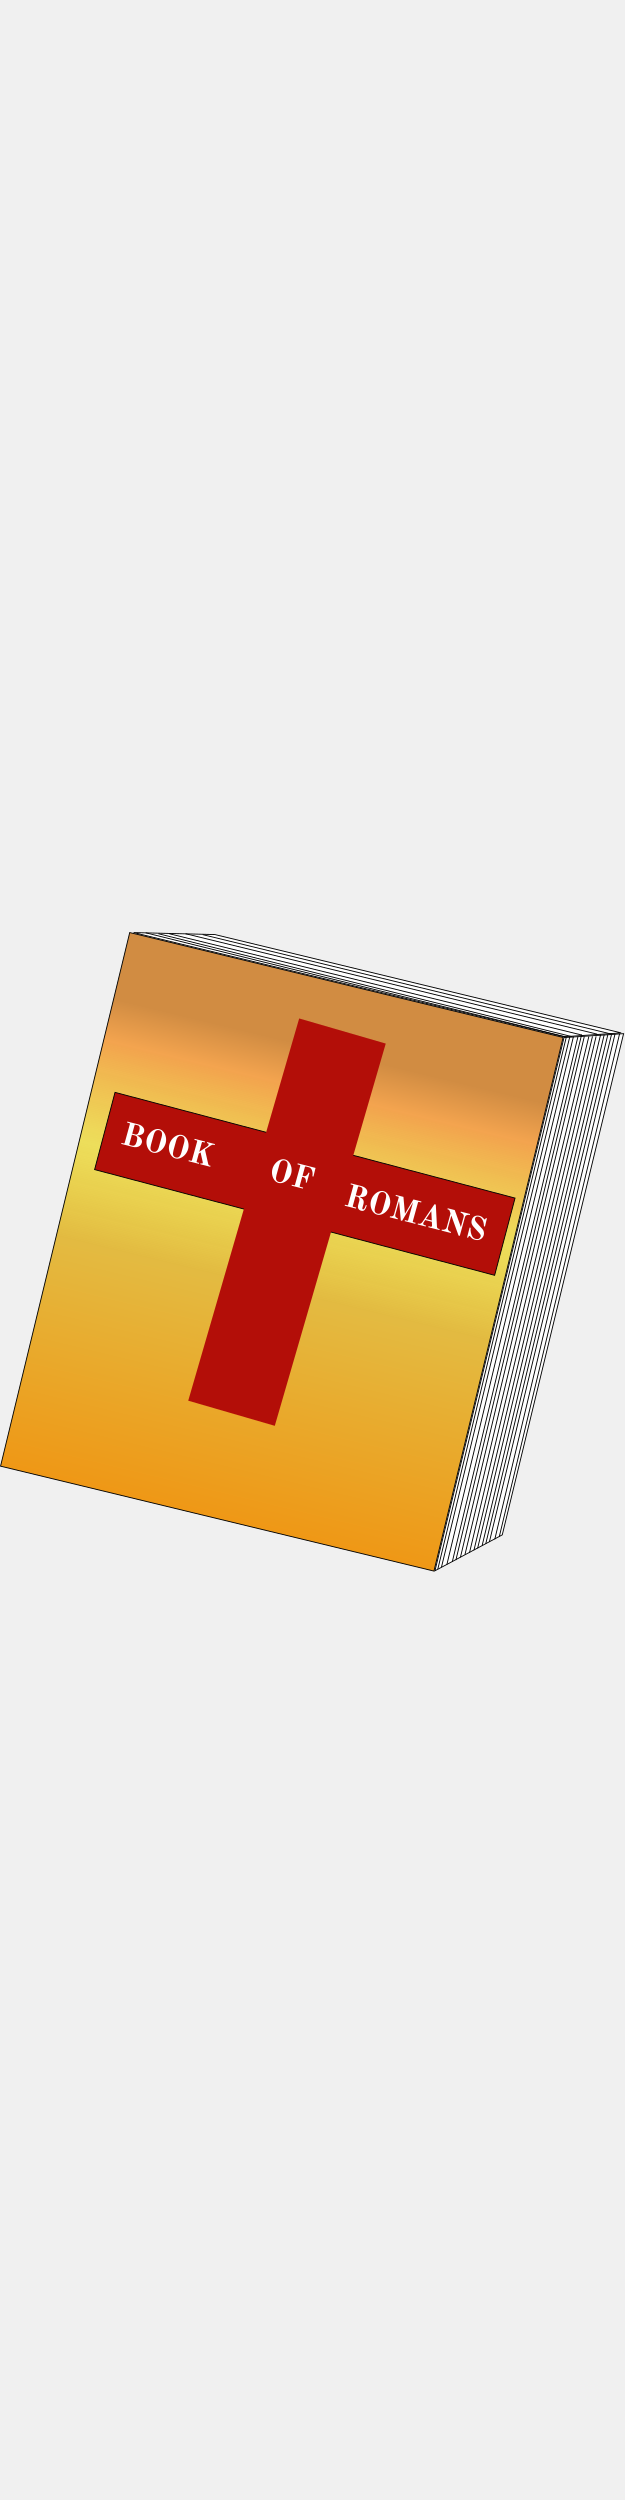
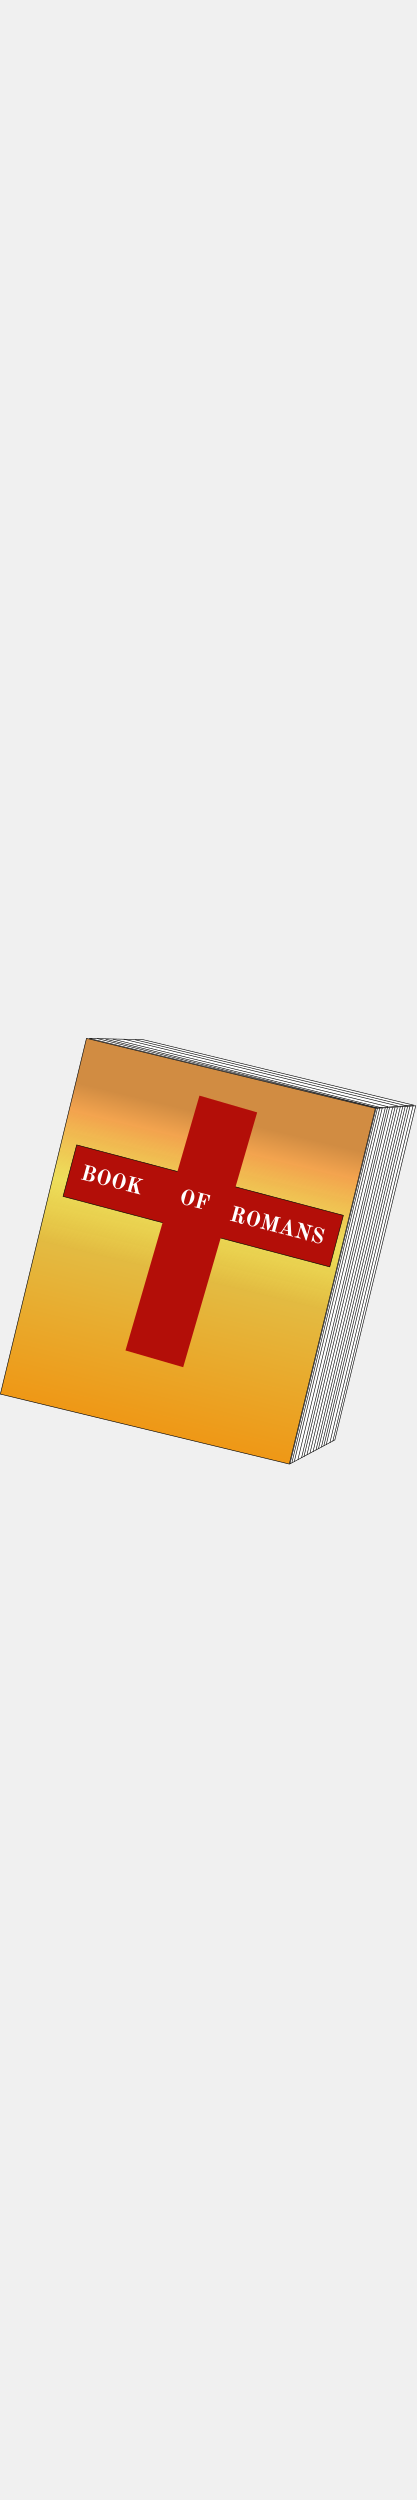
- <svg xmlns="http://www.w3.org/2000/svg" width="100" height="400" viewBox="0 0 691 742" fill="none">
+ <svg xmlns="http://www.w3.org/2000/svg" width="100" height="600" viewBox="0 0 691 742" fill="none">
  <rect x="143.411" y="20.042" width="493" height="607" transform="rotate(13.6074 143.411 20.0421)" fill="url(#paint0_linear_0_1)" fill-opacity="0.97" stroke="black" />
  <path d="M147.708 20.053L237.586 22.261L686.784 130.995L623.22 135.157L147.708 20.053Z" fill="white" stroke="black" />
  <path d="M480.882 725.629L623.576 136.136L689.44 131.823L555.315 685.917L480.882 725.629Z" fill="white" stroke="black" />
  <path d="M676.043 132.826L646.505 255.575L541.043 693.826" stroke="black" />
  <path d="M643.043 132.826L612.629 259.951L504.043 713.826" stroke="black" />
  <path d="M634.043 134.826L603.41 262.607L494.043 718.826" stroke="black" />
  <path d="M639.043 134.826L608.629 261.951L500.043 715.826" stroke="black" />
  <path d="M672.043 132.826L642.505 256.012L537.043 695.826" stroke="black" />
  <path d="M668.043 132.826L638.505 256.45L533.043 697.826" stroke="black" />
  <path d="M664.043 132.826L634.286 257.107L528.043 700.826" stroke="black" />
  <path d="M659.043 134.826L629.505 259.107L524.043 702.826" stroke="black" />
  <path d="M651.043 134.826L621.067 260.201L514.043 707.826" stroke="black" />
  <path d="M685.043 131.826L655.942 253.481L552.043 687.826" stroke="black" />
  <path d="M680.043 131.826L650.942 254.137L547.043 690.826" stroke="black" />
  <path d="M630.043 134.826L598.973 263.264L488.043 721.826" stroke="black" />
  <path d="M626.043 135.826L594.973 264.483L484.043 723.826" stroke="black" />
  <path d="M655.043 134.826L625.286 259.763L519.043 705.826" stroke="black" />
  <path d="M646.043 134.826L616.067 260.857L509.043 710.826" stroke="black" />
  <line x1="175.164" y1="21.341" x2="633.164" y2="135.341" stroke="black" />
  <line x1="161.163" y1="20.341" x2="625.163" y2="135.341" stroke="black" />
  <line x1="187.162" y1="21.341" x2="643.162" y2="133.341" stroke="black" />
  <line x1="205.161" y1="21.34" x2="660.161" y2="132.34" stroke="black" />
  <line x1="224.161" y1="22.34" x2="676.161" y2="132.34" stroke="black" />
  <rect x="127.17" y="196.741" width="457.425" height="88.295" transform="rotate(14.8033 127.17 196.741)" fill="#B30E08" stroke="black" />
  <rect x="330.779" y="115" width="99.651" height="440.055" transform="rotate(16.1877 330.779 115)" fill="#B30E08" />
  <path d="M134.343 252.591L136.784 253.219C137.109 253.302 137.346 253.301 137.494 253.215C137.649 253.106 137.767 252.902 137.85 252.601L143.592 231.778C143.681 231.454 143.683 231.219 143.599 231.074C143.515 230.928 143.31 230.813 142.984 230.73L140.544 230.102L140.85 228.992L153.123 232.147C154.494 232.499 155.703 233.083 156.748 233.896C157.816 234.716 158.586 235.67 159.058 236.757C159.536 237.822 159.619 238.921 159.306 240.054C158.885 241.581 157.975 242.673 156.574 243.329C155.173 243.985 153.587 244.32 151.816 244.335L151.759 244.544C152.783 244.98 153.733 245.596 154.609 246.391C155.515 247.169 156.187 248.073 156.625 249.102C157.063 250.132 157.126 251.213 156.813 252.347C156.424 253.758 155.717 254.877 154.693 255.704C153.668 256.531 152.455 257.049 151.053 257.259C149.681 257.451 148.251 257.356 146.763 256.973L134.037 253.702L134.343 252.591ZM149.395 243.23C150.65 243.553 151.62 243.331 152.304 242.565C152.994 241.777 153.585 240.492 154.076 238.71C154.491 237.206 154.546 235.969 154.241 234.999C153.942 234.005 153.328 233.389 152.398 233.15L149.818 232.487C149.516 232.409 149.279 232.41 149.108 232.49C148.96 232.576 148.841 232.78 148.752 233.104L146.187 242.405L149.395 243.23ZM145.989 255.585C147.22 255.902 148.25 255.733 149.078 255.078C149.935 254.407 150.654 253.018 151.235 250.913C151.815 248.807 151.903 247.269 151.499 246.298C151.124 245.31 150.321 244.657 149.089 244.341L145.881 243.516L143.01 253.927C142.928 254.228 142.925 254.463 143.003 254.632C143.111 254.783 143.315 254.898 143.618 254.975L145.989 255.585ZM169.218 263.415C167.428 262.955 165.9 261.905 164.635 260.267C163.392 258.634 162.569 256.701 162.164 254.466C161.766 252.208 161.87 249.98 162.476 247.782C163.082 245.584 164.136 243.613 165.638 241.868C167.146 240.1 168.859 238.806 170.778 237.986C172.72 237.172 174.586 236.995 176.375 237.455C178.165 237.916 179.681 238.962 180.924 240.594C182.19 242.233 183.021 244.181 183.42 246.439C183.824 248.674 183.723 250.89 183.117 253.088C182.511 255.286 181.454 257.269 179.946 259.037C178.444 260.782 176.723 262.061 174.781 262.875C172.862 263.695 171.008 263.875 169.218 263.415ZM169.524 262.304C170.942 262.669 172.163 262.438 173.188 261.611C174.242 260.767 175.097 259.153 175.754 256.77L178.625 246.359C179.282 243.976 179.368 242.176 178.881 240.961C178.424 239.729 177.487 238.93 176.069 238.566C174.651 238.201 173.415 238.441 172.361 239.285C171.337 240.112 170.496 241.717 169.839 244.1L166.968 254.511C166.311 256.895 166.211 258.702 166.668 259.935C167.154 261.15 168.106 261.94 169.524 262.304ZM194.04 269.796C192.25 269.336 190.722 268.286 189.456 266.648C188.214 265.015 187.39 263.082 186.986 260.847C186.588 258.589 186.692 256.361 187.298 254.163C187.904 251.965 188.958 249.994 190.46 248.249C191.968 246.481 193.681 245.187 195.6 244.367C197.542 243.553 199.407 243.376 201.197 243.836C202.987 244.297 204.503 245.343 205.746 246.975C207.011 248.614 207.843 250.562 208.241 252.82C208.646 255.055 208.545 257.271 207.939 259.469C207.333 261.667 206.276 263.65 204.768 265.418C203.266 267.163 201.544 268.442 199.602 269.256C197.684 270.076 195.829 270.256 194.04 269.796ZM194.346 268.685C195.764 269.05 196.985 268.819 198.009 267.992C199.064 267.148 199.919 265.534 200.576 263.151L203.447 252.74C204.104 250.357 204.189 248.557 203.703 247.342C203.246 246.11 202.309 245.311 200.891 244.947C199.473 244.582 198.237 244.822 197.183 245.666C196.158 246.493 195.318 248.098 194.661 250.481L191.79 260.892C191.133 263.276 191.033 265.083 191.489 266.316C191.976 267.531 192.928 268.321 194.346 268.685ZM208.741 271.717L211.181 272.344C211.507 272.428 211.743 272.427 211.892 272.341C212.046 272.232 212.165 272.027 212.248 271.726L217.989 250.903C218.078 250.579 218.081 250.345 217.997 250.199C217.912 250.054 217.707 249.939 217.382 249.855L214.941 249.228L215.247 248.117L226.684 251.057L226.377 252.168L224.216 251.612C223.914 251.534 223.677 251.535 223.505 251.615C223.357 251.701 223.239 251.906 223.149 252.23L220.317 262.503L229.19 256.458C229.617 256.172 229.924 255.916 230.11 255.692C230.326 255.45 230.482 255.156 230.578 254.808C230.693 254.392 230.672 254.015 230.516 253.678C230.36 253.34 230.097 253.124 229.725 253.028L228.713 252.768L229.02 251.658L237.632 253.872L237.325 254.982L236.105 254.668C235.617 254.543 235.058 254.585 234.427 254.795C233.827 254.987 233.262 255.275 232.733 255.66L226.578 259.838L230.116 275.576C230.259 276.233 230.438 276.712 230.653 277.015C230.875 277.295 231.253 277.504 231.787 277.641L232.729 277.883L232.422 278.994L221.474 276.179L221.781 275.069L223.175 275.427C223.384 275.481 223.578 275.457 223.756 275.354C223.94 275.228 224.057 275.072 224.108 274.887C224.147 274.748 224.165 274.592 224.163 274.418C224.191 274.227 224.194 274.079 224.173 273.974L221.759 263.096L219.791 264.411L217.408 273.053C217.325 273.354 217.322 273.588 217.4 273.757C217.508 273.909 217.713 274.023 218.015 274.101L220.177 274.657L219.871 275.767L208.434 272.827L208.741 271.717Z" fill="white" />
  <path d="M307.988 296.87C306.199 296.41 304.671 295.36 303.405 293.722C302.163 292.089 301.339 290.156 300.935 287.921C300.537 285.663 300.641 283.435 301.247 281.237C301.853 279.039 302.907 277.068 304.408 275.323C305.916 273.555 307.63 272.261 309.548 271.441C311.49 270.627 313.356 270.45 315.146 270.911C316.936 271.371 318.452 272.417 319.694 274.05C320.96 275.688 321.792 277.636 322.19 279.894C322.594 282.129 322.494 284.345 321.888 286.543C321.282 288.741 320.225 290.724 318.717 292.492C317.215 294.237 315.493 295.516 313.551 296.33C311.632 297.15 309.778 297.33 307.988 296.87ZM308.295 295.759C309.713 296.124 310.934 295.893 311.958 295.066C313.012 294.222 313.868 292.608 314.525 290.225L317.396 279.814C318.053 277.431 318.138 275.632 317.652 274.416C317.195 273.184 316.258 272.386 314.84 272.021C313.422 271.657 312.186 271.896 311.132 272.74C310.107 273.567 309.266 275.172 308.609 277.555L305.739 287.967C305.082 290.35 304.981 292.157 305.438 293.39C305.925 294.605 306.877 295.395 308.295 295.759ZM322.689 298.791L325.13 299.418C325.455 299.502 325.692 299.501 325.84 299.415C325.995 299.306 326.113 299.101 326.196 298.8L331.938 277.977C332.027 277.654 332.03 277.419 331.945 277.273C331.861 277.128 331.656 277.013 331.331 276.929L328.89 276.302L329.196 275.191L348.861 280.247L346.518 289.828L345.402 289.541C345.453 289.356 345.509 288.701 345.57 287.577C345.631 286.453 345.581 285.461 345.42 284.602C345.219 283.436 344.802 282.375 344.169 281.419C343.56 280.47 342.744 279.863 341.721 279.6L338.164 278.686C337.862 278.609 337.625 278.61 337.454 278.689C337.306 278.775 337.187 278.98 337.098 279.304L334.457 288.883L336.235 289.34C336.863 289.501 337.514 289.396 338.189 289.024C338.864 288.653 339.455 288.136 339.961 287.473C340.497 286.793 340.857 286.118 341.042 285.447L342.158 285.734L339.163 296.596L338.047 296.309C338.239 295.615 338.274 294.856 338.152 294.032C338.061 293.191 337.818 292.447 337.423 291.801C337.029 291.154 336.518 290.75 335.891 290.589L334.112 290.132L331.357 300.127C331.274 300.428 331.271 300.663 331.349 300.831C331.457 300.983 331.662 301.097 331.964 301.175L335.137 301.991L334.83 303.101L322.383 299.901L322.689 298.791Z" fill="white" />
  <path d="M399.441 327.63C397.953 327.248 396.889 326.504 396.248 325.397C395.63 324.297 395.558 322.891 396.03 321.179L397.216 316.875C397.523 315.765 397.502 314.756 397.155 313.849C396.83 312.948 396.099 312.351 394.96 312.058L393.007 311.556L390.06 322.246C389.977 322.546 389.975 322.781 390.053 322.95C390.16 323.101 390.365 323.216 390.667 323.294L393.736 324.082L393.429 325.193L381.087 322.02L381.393 320.909L383.834 321.537C384.159 321.621 384.396 321.619 384.544 321.534C384.698 321.425 384.817 321.22 384.9 320.919L390.641 300.096C390.731 299.772 390.733 299.537 390.649 299.392C390.565 299.246 390.36 299.132 390.034 299.048L387.594 298.421L387.9 297.31L399.196 300.214C401.707 300.859 403.576 301.935 404.804 303.44C406.038 304.921 406.397 306.599 405.88 308.473C405.44 310.07 404.5 311.178 403.059 311.799C401.642 312.426 399.936 312.607 397.943 312.342L397.876 312.585C399.6 313.375 400.816 314.382 401.525 315.604C402.239 316.804 402.316 318.422 401.755 320.458L400.692 324.31C400.424 325.282 400.616 325.851 401.267 326.018C401.871 326.174 402.45 325.79 403.003 324.867C403.556 323.944 404.031 322.765 404.426 321.33L405.542 321.617C404.923 323.861 404.139 325.53 403.191 326.625C402.248 327.695 400.998 328.031 399.441 327.63ZM395.65 311.046C396.882 311.363 397.866 311.133 398.603 310.356C399.34 309.579 399.932 308.381 400.378 306.762C400.812 305.188 400.893 303.946 400.622 303.033C400.351 302.121 399.599 301.507 398.367 301.19L396.868 300.805C396.566 300.727 396.329 300.728 396.158 300.808C396.01 300.894 395.891 301.099 395.802 301.423L393.314 310.446L395.65 311.046ZM416.983 331.917C415.193 331.457 413.665 330.407 412.399 328.769C411.157 327.136 410.333 325.203 409.929 322.968C409.531 320.71 409.635 318.482 410.241 316.284C410.847 314.086 411.901 312.115 413.402 310.37C414.91 308.602 416.624 307.308 418.543 306.488C420.485 305.674 422.35 305.497 424.14 305.957C425.93 306.418 427.446 307.464 428.689 309.096C429.954 310.735 430.786 312.683 431.184 314.941C431.589 317.176 431.488 319.392 430.882 321.59C430.276 323.788 429.219 325.771 427.711 327.539C426.209 329.284 424.487 330.563 422.545 331.377C420.627 332.197 418.772 332.377 416.983 331.917ZM417.289 330.806C418.707 331.171 419.928 330.94 420.952 330.113C422.007 329.269 422.862 327.655 423.519 325.272L426.39 314.861C427.047 312.478 427.132 310.679 426.646 309.463C426.189 308.231 425.252 307.433 423.834 307.068C422.416 306.704 421.18 306.943 420.126 307.787C419.101 308.614 418.261 310.219 417.604 312.602L414.733 323.014C414.076 325.397 413.976 327.204 414.432 328.437C414.919 329.652 415.871 330.442 417.289 330.806ZM441.293 317.54L441.048 317.477L437.077 331.879C436.79 332.921 436.922 333.797 437.473 334.508C438.053 335.203 438.843 335.678 439.842 335.935L439.536 337.046L430.889 334.823L431.195 333.712C432.195 333.969 433.114 333.933 433.951 333.603C434.818 333.256 435.396 332.562 435.683 331.521L440.793 312.989C440.882 312.665 440.884 312.43 440.8 312.284C440.716 312.139 440.511 312.024 440.185 311.94L437.396 311.223L437.702 310.113L446.035 312.255L447.708 330.97L457.088 315.096L465.944 317.373L465.638 318.484L463.197 317.856C462.895 317.778 462.658 317.78 462.487 317.859C462.339 317.945 462.22 318.15 462.131 318.474L456.389 339.297C456.306 339.598 456.304 339.832 456.382 340.001C456.489 340.153 456.694 340.267 456.997 340.345L459.437 340.972L459.131 342.083L447.416 339.071L447.722 337.961L450.163 338.588C450.488 338.672 450.725 338.671 450.873 338.585C451.028 338.476 451.146 338.271 451.229 337.97L456.674 318.223L444.512 338.771L443.152 338.421L441.293 317.54ZM462.075 341.65L463.26 341.955C463.958 342.134 464.647 342.027 465.328 341.632C466.016 341.214 466.608 340.648 467.104 339.933L480.364 320.411L481.829 320.788L483.099 345.16C483.169 346.441 483.692 347.208 484.668 347.459L486.063 347.817L485.757 348.928L473.519 345.782L473.825 344.671L476.335 345.316C476.614 345.388 476.864 345.341 477.084 345.174C477.333 344.991 477.5 344.749 477.583 344.448C477.653 344.193 477.676 343.84 477.651 343.388L477.454 339.769L470.132 337.887L468.816 339.816C468.382 340.398 468.091 340.955 467.945 341.487C467.83 341.903 467.89 342.315 468.126 342.723C468.392 343.113 468.792 343.377 469.327 343.515L470.966 343.936L470.659 345.047L461.769 342.761L462.075 341.65ZM470.939 336.719L477.39 338.377L476.848 328.018L470.939 336.719ZM499.068 333.135L498.929 333.1L495.283 346.322C494.99 347.386 495.157 348.359 495.786 349.239C496.438 350.125 497.403 350.732 498.681 351.061L498.375 352.171L488.194 349.554L488.5 348.444C489.779 348.772 490.917 348.706 491.916 348.244C492.937 347.788 493.595 347.028 493.889 345.964L497.974 331.145C498.045 330.89 498.072 330.699 498.058 330.571C498.043 330.444 497.986 330.243 497.888 329.97L497.067 327.529C496.93 327.123 496.738 326.825 496.491 326.638C496.251 326.428 495.863 326.254 495.328 326.116L494.701 325.955L495.007 324.844L502.747 326.834L509.532 345.562L512.603 334.422C512.897 333.358 512.718 332.383 512.066 331.497C511.437 330.616 510.484 330.012 509.205 329.683L509.511 328.573L519.692 331.19L519.386 332.301C518.108 331.972 516.958 332.036 515.936 332.492C514.937 332.953 514.291 333.716 513.998 334.781L508.314 355.395L506.989 355.055L499.068 333.135ZM525.073 359.704C524.05 359.441 523.174 359.054 522.443 358.545C521.706 358.058 521.131 357.526 520.718 356.949C520.291 356.418 519.981 356.053 519.787 355.855C519.599 355.633 519.401 355.495 519.192 355.442C518.703 355.316 518.293 355.632 517.96 356.388L517.479 357.454L516.398 357.176L519.213 346.156L520.329 346.443C520.169 348.285 520.259 350.079 520.599 351.827C520.962 353.58 521.559 355.071 522.39 356.301C523.244 357.536 524.31 358.318 525.589 358.647C527.425 359.119 528.792 359.037 529.689 358.4C530.586 357.764 531.175 356.937 531.456 355.919C531.622 355.317 531.548 354.728 531.234 354.152C530.949 353.558 530.474 352.891 529.807 352.15L523.666 345.442C522.765 344.467 522.074 343.361 521.594 342.122C521.138 340.89 521.107 339.557 521.503 338.122C522.121 335.878 523.232 334.379 524.833 333.627C526.464 332.857 528.244 332.72 530.174 333.216C531.824 333.64 533.315 334.643 534.646 336.224C535.066 336.778 535.427 337.093 535.729 337.171C536.148 337.279 536.477 337.078 536.716 336.57L537.184 335.687L538.3 335.974L536.16 345.086L535.045 344.8C535.043 343.09 534.826 341.485 534.393 339.986C533.96 338.488 533.322 337.234 532.48 336.224C531.668 335.198 530.704 334.541 529.589 334.254C528.357 333.938 527.371 333.945 526.633 334.275C525.918 334.612 525.427 335.266 525.159 336.238C524.795 337.556 525.463 339.153 527.161 341.026L533.327 347.777C534.108 348.647 534.628 349.697 534.886 350.928C535.167 352.165 535.145 353.373 534.82 354.553C534.488 355.756 533.882 356.827 533.001 357.765C532.12 358.703 531.002 359.37 529.649 359.765C528.295 360.16 526.77 360.14 525.073 359.704Z" fill="white" />
  <defs>
    <linearGradient id="paint0_linear_0_1" x1="390.043" y1="19.439" x2="390.043" y2="627.438" gradientUnits="userSpaceOnUse">
      <stop offset="0.125" stop-color="#CF883C" />
      <stop offset="0.202" stop-color="#F3A149" />
      <stop offset="0.391" stop-color="#ECD827" stop-opacity="0.763" />
      <stop offset="0.572" stop-color="#E2B83B" />
      <stop offset="1" stop-color="#EE940E" />
      <stop offset="1" stop-color="#F4942D" />
    </linearGradient>
  </defs>
</svg>
